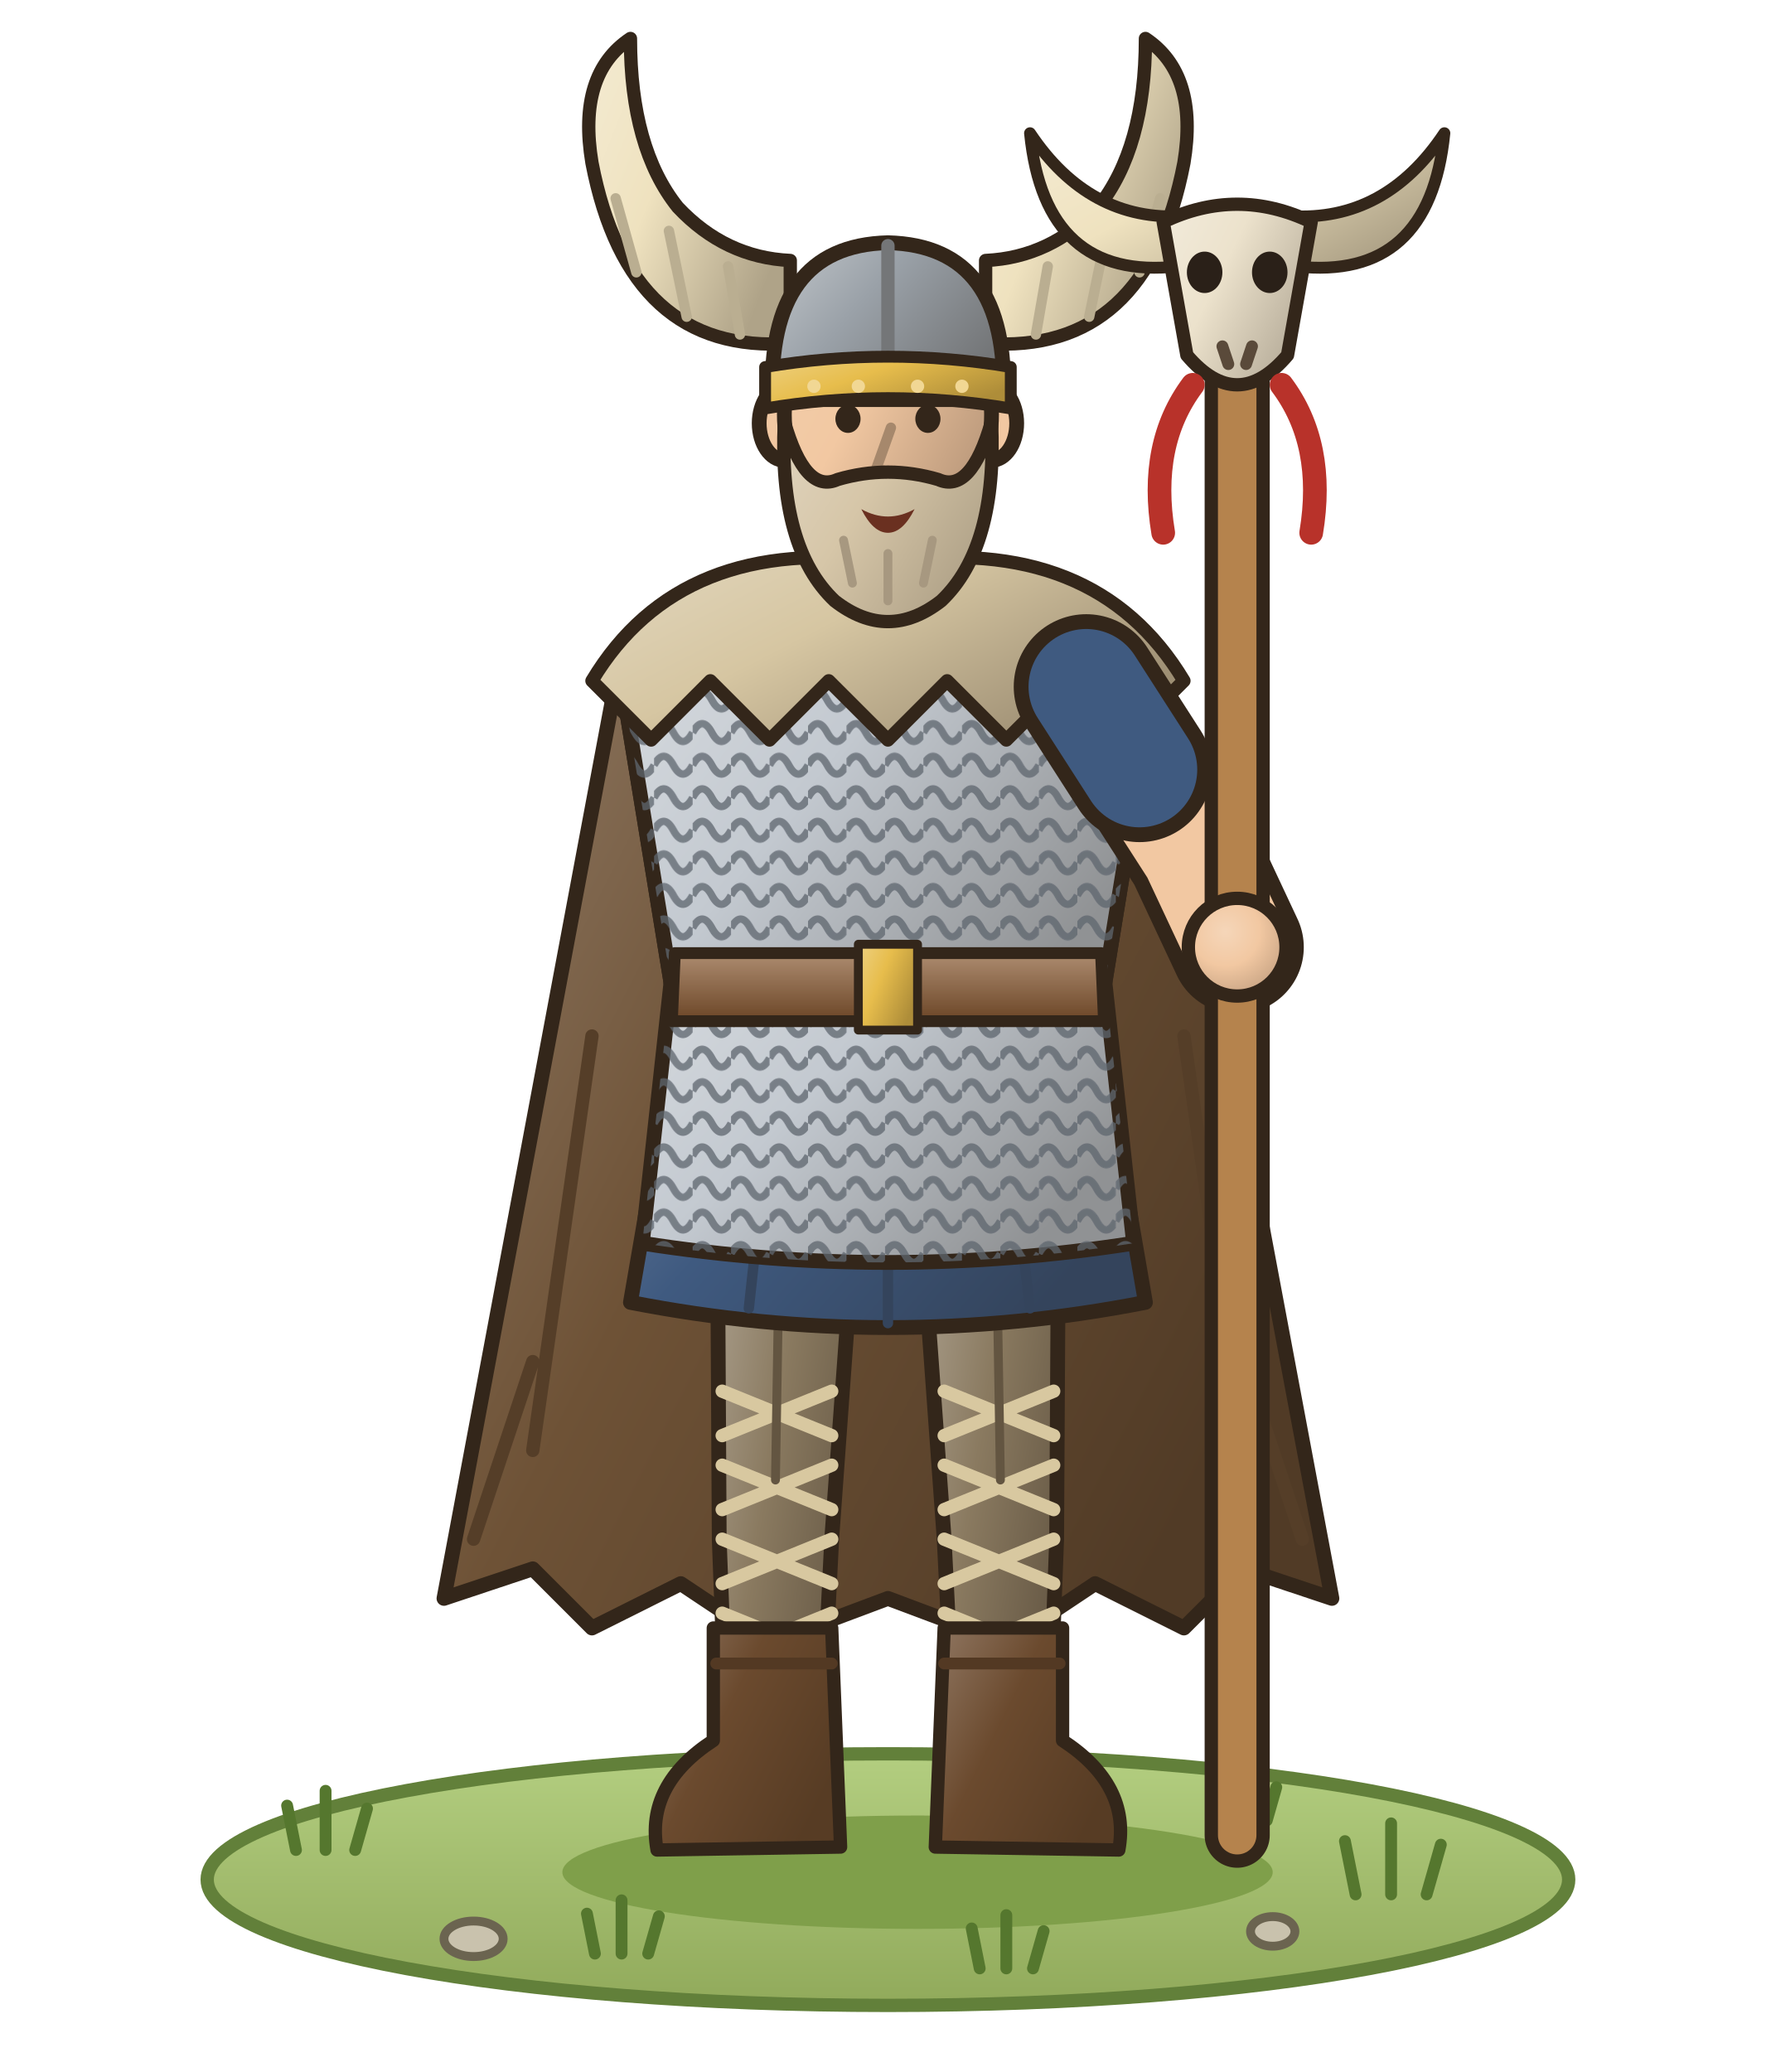
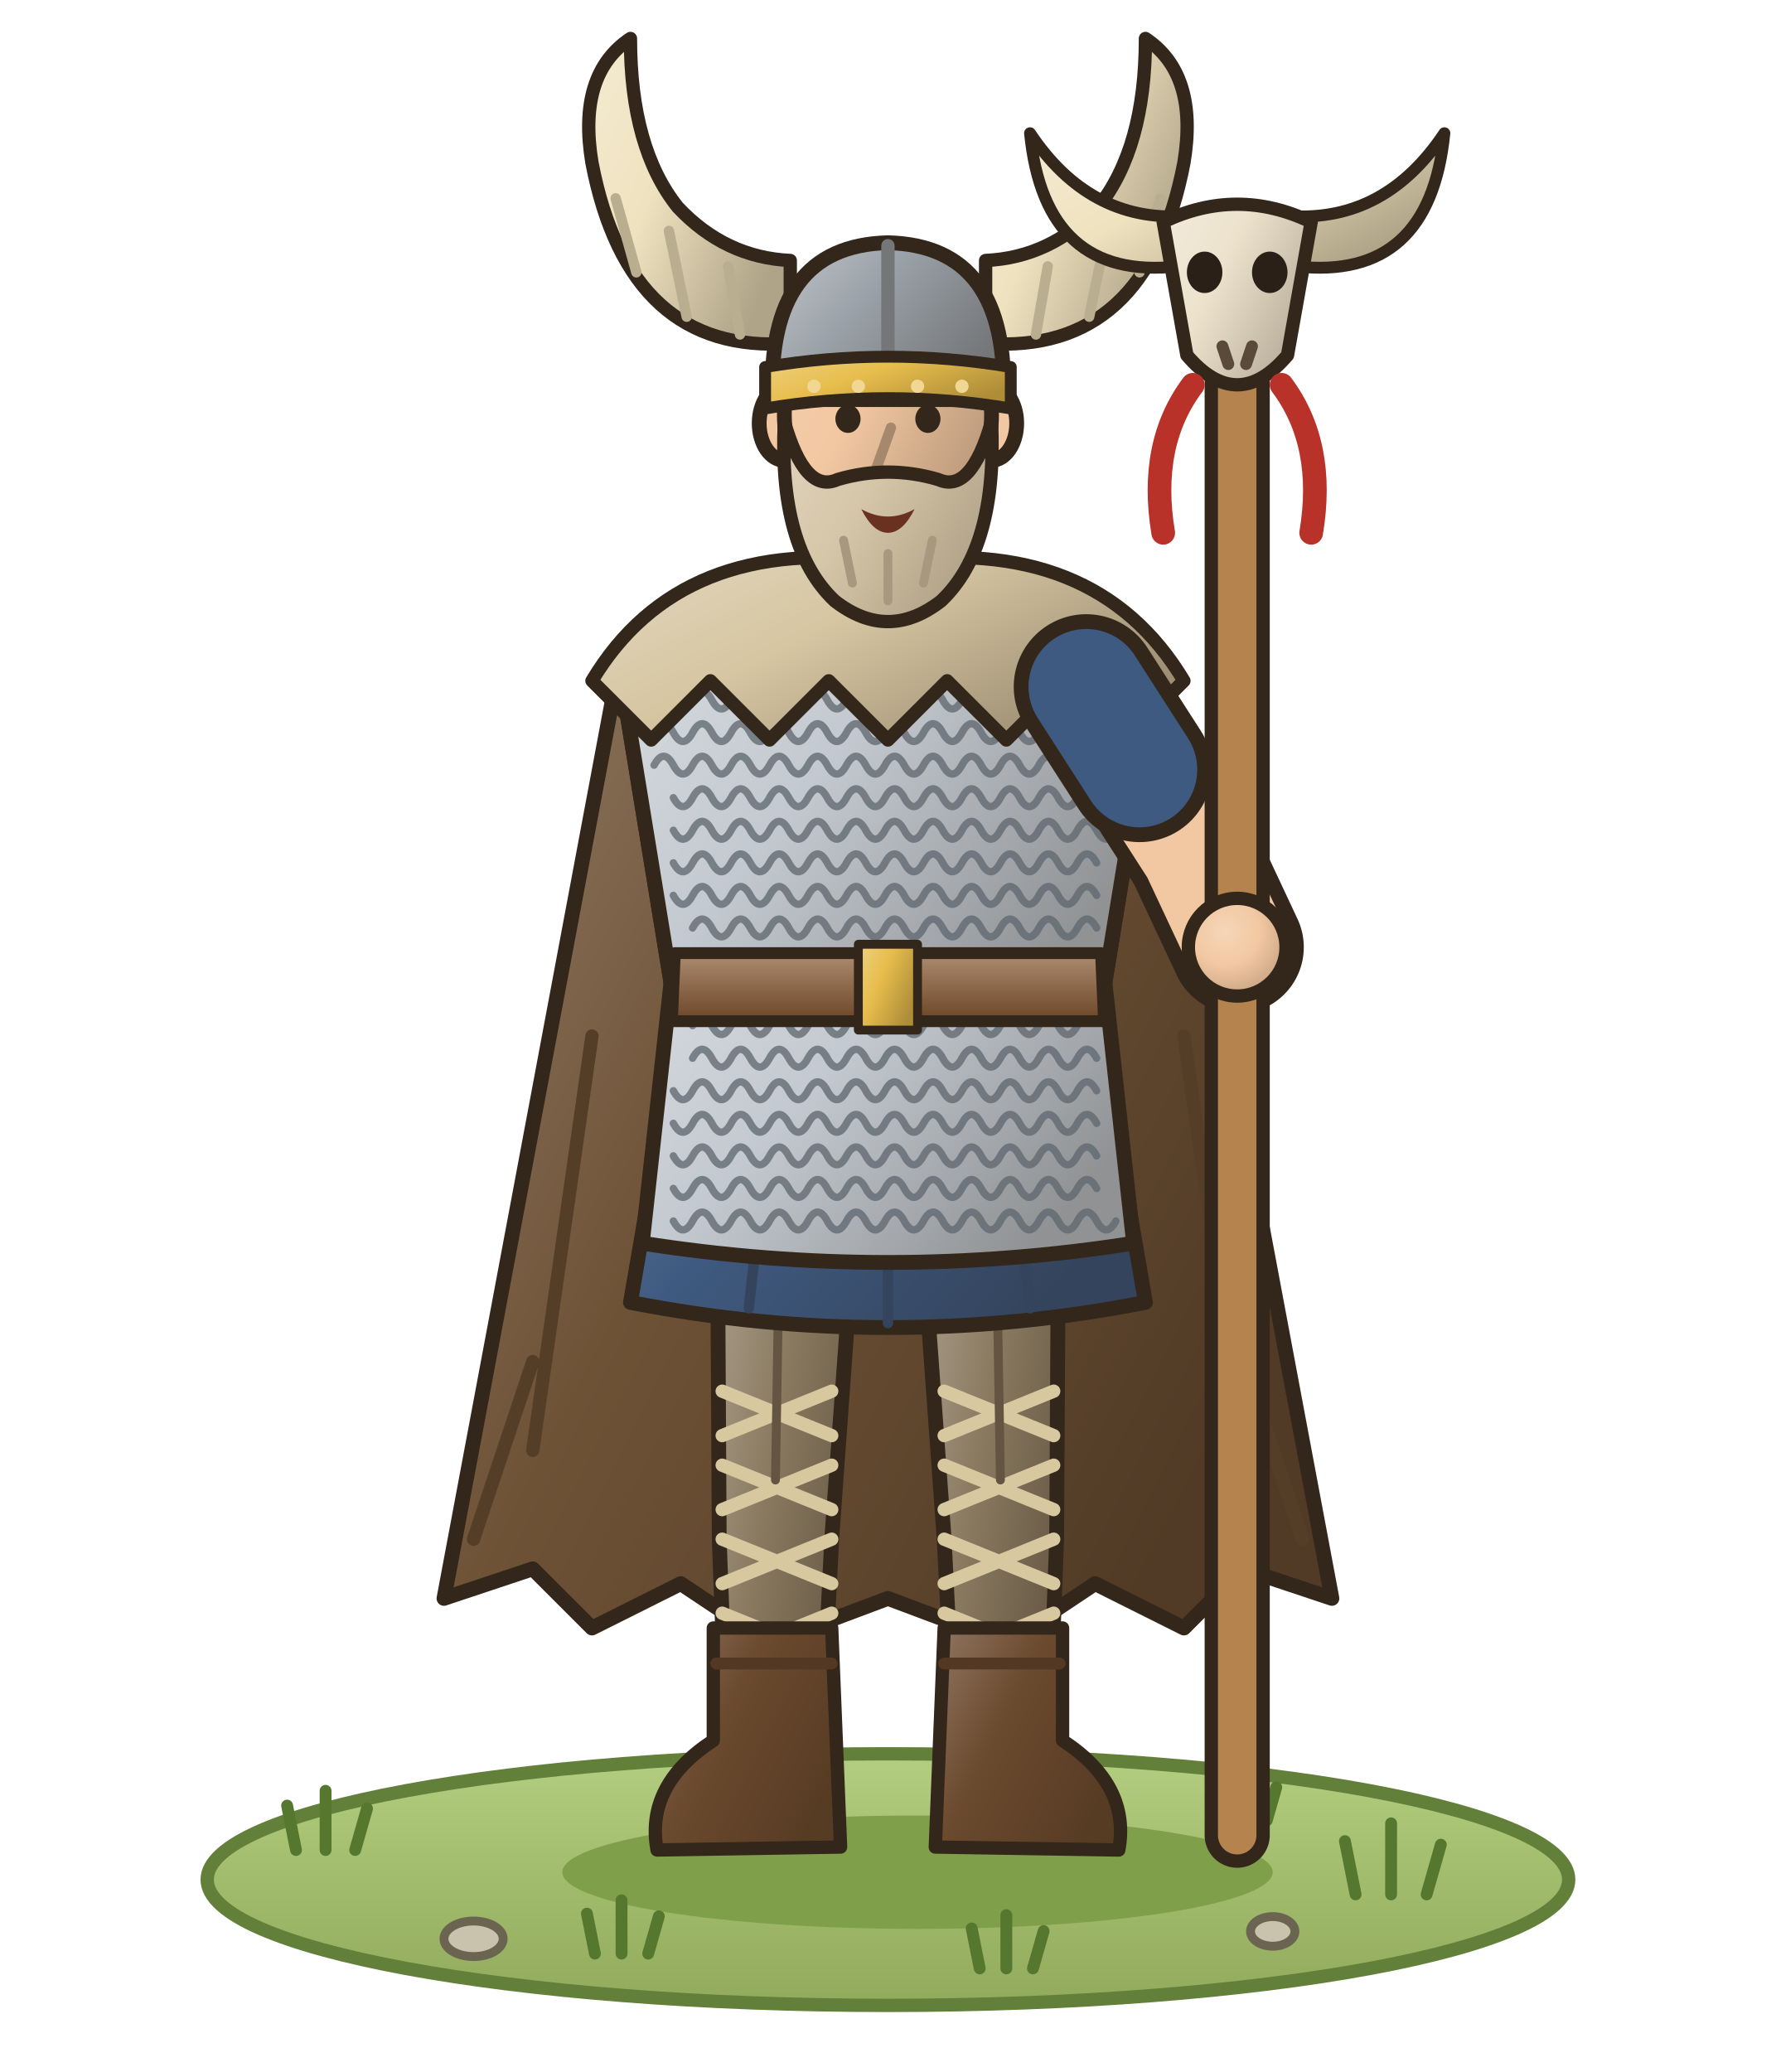
<svg xmlns="http://www.w3.org/2000/svg" viewBox="0 0 120 140">
  <defs>
    <linearGradient id="va6c56a" x2="0" y2="1">
      <stop offset="0" stop-color="#b3ce80" />
      <stop offset="1" stop-color="#91aa5b" />
    </linearGradient>
    <linearGradient id="d6e5236" x1="0" y1="0" x2="1" y2=".6">
      <stop offset="0" stop-color="#927d68" />
      <stop offset=".45" stop-color="#6e5236" />
      <stop offset="1" stop-color="#513b26" />
    </linearGradient>
    <linearGradient id="d8a7a60" x1="0" y1="0" x2="1" y2=".6">
      <stop offset="0" stop-color="#a79b88" />
      <stop offset=".45" stop-color="#8a7a60" />
      <stop offset="1" stop-color="#685a46" />
    </linearGradient>
    <linearGradient id="d6b4a2e" x1="0" y1="0" x2="1" y2=".6">
      <stop offset="0" stop-color="#907762" />
      <stop offset=".45" stop-color="#6b4a2e" />
      <stop offset="1" stop-color="#573c24" />
    </linearGradient>
    <linearGradient id="d3f5a80" x1="0" y1="0" x2="1" y2=".6">
      <stop offset="0" stop-color="#6f83a0" />
      <stop offset=".45" stop-color="#3f5a80" />
      <stop offset="1" stop-color="#34445c" />
    </linearGradient>
    <linearGradient id="dc3c9d0" x1="0" y1="0" x2="1" y2=".6">
      <stop offset="0" stop-color="#d8dce0" />
      <stop offset=".45" stop-color="#c3c9d0" />
      <stop offset="1" stop-color="#909294" />
    </linearGradient>
-     <pattern id="mailp" width="2.6" height="2.2" patternUnits="userSpaceOnUse">
-       <path d="M0,1.1Q.65,-.1 1.3,1.1Q1.95,2.3 2.6,1.1" fill="none" stroke="#5e656e" stroke-width=".5" />
-     </pattern>
    <linearGradient id="v8a5a32" x2="0" y2="1">
      <stop offset="0" stop-color="#ad8c70" />
      <stop offset="1" stop-color="#6b4526" />
    </linearGradient>
    <linearGradient id="de7bd4c" x1="0" y1="0" x2="1" y2=".6">
      <stop offset="0" stop-color="#eed182" />
      <stop offset=".45" stop-color="#e7bd4c" />
      <stop offset="1" stop-color="#ae8d39" />
    </linearGradient>
    <linearGradient id="df2c8a2" x1="0" y1="0" x2="1" y2=".6">
      <stop offset="0" stop-color="#f3ceab" />
      <stop offset=".45" stop-color="#f2c8a2" />
      <stop offset="1" stop-color="#bc9a7c" />
    </linearGradient>
    <radialGradient id="re7bd4c" cx=".38" cy=".34" r=".7">
      <stop offset="0" stop-color="#f2db9d" />
      <stop offset=".5" stop-color="#e7bd4c" />
      <stop offset="1" stop-color="#ae8d39" />
    </radialGradient>
    <linearGradient id="dd6c6a2" x1="0" y1="0" x2="1" y2=".6">
      <stop offset="0" stop-color="#e2d7be" />
      <stop offset=".45" stop-color="#d6c6a2" />
      <stop offset="1" stop-color="#9e8f74" />
    </linearGradient>
    <linearGradient id="dd6c6a8" x1="0" y1="0" x2="1" y2=".6">
      <stop offset="0" stop-color="#e0d4be" />
      <stop offset=".45" stop-color="#d6c6a8" />
      <stop offset="1" stop-color="#b0a288" />
    </linearGradient>
    <linearGradient id="defe2bf" x1="0" y1="0" x2="1" y2=".6">
      <stop offset="0" stop-color="#f4ebd2" />
      <stop offset=".45" stop-color="#efe2bf" />
      <stop offset="1" stop-color="#afa388" />
    </linearGradient>
    <linearGradient id="d9aa1a8" x1="0" y1="0" x2="1" y2=".6">
      <stop offset="0" stop-color="#c2c7cb" />
      <stop offset=".45" stop-color="#9aa1a8" />
      <stop offset="1" stop-color="#747678" />
    </linearGradient>
    <linearGradient id="dece2cc" x1="0" y1="0" x2="1" y2=".6">
      <stop offset="0" stop-color="#f2ebdb" />
      <stop offset=".45" stop-color="#ece2cc" />
      <stop offset="1" stop-color="#b8ae9b" />
    </linearGradient>
    <radialGradient id="rf2c8a2" cx=".38" cy=".34" r=".7">
      <stop offset="0" stop-color="#f5d6b9" />
      <stop offset=".5" stop-color="#f2c8a2" />
      <stop offset="1" stop-color="#c7a383" />
    </radialGradient>
  </defs>
  <g stroke="#33261a" stroke-width="1" stroke-linejoin="round" stroke-linecap="round">
    <ellipse cx="60" cy="127" rx="46" ry="8.5" fill="url(#va6c56a)" stroke="#62803a" stroke-width=".9" />
    <ellipse cx="62" cy="126.5" rx="24" ry="3.83" fill="#7f9f4a" stroke="none" />
    <path d="M20,125 19.4,122M22,125 22,121M24,125 24.8,122.2" fill="none" stroke="#55772e" stroke-width=".8" />
    <path d="M91.6,128 90.88,124.4M94,128 94,123.2M96.4,128 97.36,124.64" fill="none" stroke="#55772e" stroke-width=".8" />
    <path d="M40.2,132 39.66,129.3M42,132 42,128.4M43.8,132 44.52,129.48" fill="none" stroke="#55772e" stroke-width=".8" />
    <path d="M82.4,123 81.92,120.6M84,123 84,119.8M85.6,123 86.24,120.76" fill="none" stroke="#55772e" stroke-width=".8" />
    <path d="M66.2,133 65.66,130.3M68,133 68,129.4M69.8,133 70.52,130.48" fill="none" stroke="#55772e" stroke-width=".8" />
    <ellipse cx="32" cy="131" rx="2" ry="1.2" fill="#c9c2ad" stroke="#6b6450" stroke-width=".6" />
    <ellipse cx="86" cy="130.5" rx="1.5" ry="1" fill="#c9c2ad" stroke="#6b6450" stroke-width=".6" />
    <path d="M42,44Q60,36 78,44L90,108 84,106 80,110 74,107 68,111 60,108 52,111 46,107 40,110 36,106 30,108Z" fill="url(#d6e5236)" />
    <path d="M36,98 40,70M84,98 80,70M32,104 36,92M88,104 84,92" fill="none" stroke="#553e28" stroke-width=".9" />
    <path d="M48.5,86 57.5,86 56.2,104 55.4,120 49.2,120 48.6,104Z" fill="url(#d8a7a60)" />
    <path d="M71.5,86 62.5,86 63.8,104 64.6,120 70.8,120 71.4,104Z" fill="url(#d8a7a60)" />
    <path d="M48.8,94 56.2,97M56.2,94 48.8,97M63.8,97 71.2,94M71.2,97 63.8,94" fill="none" stroke="#d8c8a0" stroke-width=".9" />
    <path d="M48.8,99 56.2,102M56.2,99 48.8,102M63.8,102 71.2,99M71.2,102 63.8,99" fill="none" stroke="#d8c8a0" stroke-width=".9" />
    <path d="M48.8,104 56.2,107M56.2,104 48.8,107M63.8,107 71.2,104M71.2,107 63.8,104" fill="none" stroke="#d8c8a0" stroke-width=".9" />
    <path d="M48.8,109 56.2,112M56.2,109 48.8,112M63.8,112 71.2,109M71.2,112 63.8,109" fill="none" stroke="#d8c8a0" stroke-width=".9" />
    <path d="M48.8,114 56.2,117M56.2,114 48.8,117M63.8,117 71.2,114M71.2,117 63.8,114" fill="none" stroke="#d8c8a0" stroke-width=".9" />
    <path d="M52.6,88 52.4,100M67.4,88 67.6,100" fill="none" stroke="#635541" stroke-width=".6" />
    <path d="M48.2,110 56.2,110 56.8,124.8 44.4,125Q43.6,120.6 48.2,117.6Z" fill="url(#d6b4a2e)" stroke-width=".9" />
    <path d="M71.8,110 63.8,110 63.2,124.8 75.6,125Q76.4,120.6 71.8,117.6Z" fill="url(#d6b4a2e)" stroke-width=".9" />
    <path d="M48.4,112.4H56.2M63.8,112.4H71.6" fill="none" stroke="#533923" stroke-width=".8" />
    <path d="M46.4,66 73.6,66 77.4,88Q60,91.4 42.6,88Z" fill="url(#d3f5a80)" />
    <path d="M52.6,70 50.6,88.4M60,70V89.4M67.4,70 69.6,88.4" fill="none" stroke="#34445c" stroke-width=".7" />
    <path d="M45.6,64 74.4,64 76.6,84Q60,86.6 43.4,84Z" fill="url(#dc3c9d0)" />
-     <path d="M45.6,64 74.4,64 76.6,84Q60,86.6 43.4,84Z" fill="url(#mailp)" stroke="none" opacity=".75" />
+     <path d="M46.8,64.9q.65,-1.2 1.3,0t1.3,0t1.3,0t1.3,0t1.3,0t1.3,0t1.3,0t1.3,0t1.3,0t1.3,0t1.3,0t1.3,0t1.3,0t1.3,0t1.3,0t1.3,0t1.3,0t1.3,0t1.3,0t1.3,0M46.8,67.1q.65,-1.2 1.3,0t1.3,0t1.3,0t1.3,0t1.3,0t1.3,0t1.3,0t1.3,0t1.3,0t1.3,0t1.3,0t1.3,0t1.3,0t1.3,0t1.3,0t1.3,0t1.3,0t1.3,0t1.3,0t1.3,0M46.8,69.3q.65,-1.2 1.3,0t1.3,0t1.3,0t1.3,0t1.3,0t1.3,0t1.3,0t1.3,0t1.3,0t1.3,0t1.3,0t1.3,0t1.3,0t1.3,0t1.3,0t1.3,0t1.3,0t1.3,0t1.3,0t1.3,0M46.8,71.5q.65,-1.2 1.3,0t1.3,0t1.3,0t1.3,0t1.3,0t1.3,0t1.3,0t1.3,0t1.3,0t1.3,0t1.3,0t1.3,0t1.3,0t1.3,0t1.3,0t1.3,0t1.3,0t1.3,0t1.3,0t1.3,0t1.3,0M45.5,73.7q.65,1.2 1.3,0t1.3,0t1.3,0t1.3,0t1.3,0t1.3,0t1.3,0t1.3,0t1.3,0t1.3,0t1.3,0t1.3,0t1.3,0t1.3,0t1.3,0t1.3,0t1.3,0t1.3,0t1.3,0t1.3,0t1.3,0t1.3,0M45.5,75.9q.65,1.2 1.3,0t1.3,0t1.3,0t1.3,0t1.3,0t1.3,0t1.3,0t1.3,0t1.3,0t1.3,0t1.3,0t1.3,0t1.3,0t1.3,0t1.3,0t1.3,0t1.3,0t1.3,0t1.3,0t1.3,0t1.3,0t1.3,0M45.5,78.1q.65,1.2 1.3,0t1.3,0t1.3,0t1.3,0t1.3,0t1.3,0t1.3,0t1.3,0t1.3,0t1.3,0t1.3,0t1.3,0t1.3,0t1.3,0t1.3,0t1.3,0t1.3,0t1.3,0t1.3,0t1.3,0t1.3,0t1.3,0M45.5,80.3q.65,1.2 1.3,0t1.3,0t1.3,0t1.3,0t1.3,0t1.3,0t1.3,0t1.3,0t1.3,0t1.3,0t1.3,0t1.3,0t1.3,0t1.3,0t1.3,0t1.3,0t1.3,0t1.3,0t1.3,0t1.3,0t1.3,0t1.3,0M45.5,82.5q.65,1.2 1.3,0t1.3,0t1.3,0t1.3,0t1.3,0t1.3,0t1.3,0t1.3,0t1.3,0t1.3,0t1.3,0t1.3,0t1.3,0t1.3,0t1.3,0t1.3,0t1.3,0t1.3,0t1.3,0t1.3,0t1.3,0t1.3,0t1.3,0" fill="none" stroke="#5e656e" stroke-width=".5" opacity=".75" />
    <path d="M46,43Q60,39.4 74,43L77.6,48.4 74.4,68 45.6,68 42.4,48.4Z" fill="url(#d3f5a80)" />
    <path d="M46,43Q60,39.4 74,43L77.6,48.4 74.4,68 45.6,68 42.4,48.4Z" fill="url(#dc3c9d0)" />
-     <path d="M46,43Q60,39.4 74,43L77.6,48.4 74.4,68 45.6,68 42.4,48.4Z" fill="url(#mailp)" stroke="none" opacity=".75" />
+     <path d="M52,42.9q.65,-1.2 1.3,0t1.3,0t1.3,0t1.3,0t1.3,0t1.3,0t1.3,0t1.3,0t1.3,0t1.3,0t1.3,0t1.3,0t1.3,0M46.8,45.1q.65,-1.2 1.3,0t1.3,0t1.3,0t1.3,0t1.3,0t1.3,0t1.3,0t1.3,0t1.3,0t1.3,0t1.3,0t1.3,0t1.3,0t1.3,0t1.3,0t1.3,0t1.3,0t1.3,0t1.3,0t1.3,0t1.3,0M45.5,47.3q.65,1.2 1.3,0t1.3,0t1.3,0t1.3,0t1.3,0t1.3,0t1.3,0t1.3,0t1.3,0t1.3,0t1.3,0t1.3,0t1.3,0t1.3,0t1.3,0t1.3,0t1.3,0t1.3,0t1.3,0t1.3,0t1.3,0t1.3,0t1.3,0M44.2,49.5q.65,-1.2 1.3,0t1.3,0t1.3,0t1.3,0t1.3,0t1.3,0t1.3,0t1.3,0t1.3,0t1.3,0t1.3,0t1.3,0t1.3,0t1.3,0t1.3,0t1.3,0t1.3,0t1.3,0t1.3,0t1.3,0t1.3,0t1.3,0t1.3,0t1.3,0M44.2,51.7q.65,-1.2 1.3,0t1.3,0t1.3,0t1.3,0t1.3,0t1.3,0t1.3,0t1.3,0t1.3,0t1.3,0t1.3,0t1.3,0t1.3,0t1.3,0t1.3,0t1.3,0t1.3,0t1.3,0t1.3,0t1.3,0t1.3,0t1.3,0t1.3,0t1.3,0M45.5,53.9q.65,1.2 1.3,0t1.3,0t1.3,0t1.3,0t1.3,0t1.3,0t1.3,0t1.3,0t1.3,0t1.3,0t1.3,0t1.3,0t1.3,0t1.3,0t1.3,0t1.3,0t1.3,0t1.3,0t1.3,0t1.3,0t1.3,0t1.3,0t1.3,0M45.5,56.1q.65,1.2 1.3,0t1.3,0t1.3,0t1.3,0t1.3,0t1.3,0t1.3,0t1.3,0t1.3,0t1.3,0t1.3,0t1.3,0t1.3,0t1.3,0t1.3,0t1.3,0t1.3,0t1.3,0t1.3,0t1.3,0t1.3,0t1.3,0t1.3,0M45.5,58.3q.65,1.2 1.3,0t1.3,0t1.3,0t1.3,0t1.3,0t1.3,0t1.3,0t1.3,0t1.3,0t1.3,0t1.3,0t1.3,0t1.3,0t1.3,0t1.3,0t1.3,0t1.3,0t1.3,0t1.3,0t1.3,0t1.3,0t1.3,0M45.5,60.5q.65,1.2 1.3,0t1.3,0t1.3,0t1.3,0t1.3,0t1.3,0t1.3,0t1.3,0t1.3,0t1.3,0t1.3,0t1.3,0t1.3,0t1.3,0t1.3,0t1.3,0t1.3,0t1.3,0t1.3,0t1.3,0t1.3,0t1.3,0M46.8,62.7q.65,-1.2 1.3,0t1.3,0t1.3,0t1.3,0t1.3,0t1.3,0t1.3,0t1.3,0t1.3,0t1.3,0t1.3,0t1.3,0t1.3,0t1.3,0t1.3,0t1.3,0t1.3,0t1.3,0t1.3,0t1.3,0t1.3,0M46.8,64.9q.65,-1.2 1.3,0t1.3,0t1.3,0t1.3,0t1.3,0t1.3,0t1.3,0t1.3,0t1.3,0t1.3,0t1.3,0t1.3,0t1.3,0t1.3,0t1.3,0t1.3,0t1.3,0t1.3,0t1.3,0t1.3,0" fill="none" stroke="#5e656e" stroke-width=".5" opacity=".75" />
    <path d="M45.6,64.4 74.4,64.4 74.6,69 45.4,69Z" fill="url(#v8a5a32)" stroke-width=".8" />
    <path d="M58,63.8 62,63.8 62,69.6 58,69.6Z" fill="url(#de7bd4c)" stroke-width=".6" />
    <path d="M56.4,32 63.6,32 64,43.2 56,43.2Z" fill="url(#df2c8a2)" stroke-width=".9" />
    <path d="M55.6,40Q60,45.2 64.4,40" fill="none" stroke-width="3.4" />
    <path d="M55.6,40Q60,45.2 64.4,40" fill="none" stroke="#e7bd4c" stroke-width="2" />
    <circle cx="55.4" cy="39.8" r="1.4" fill="url(#re7bd4c)" stroke-width=".6" />
    <circle cx="64.6" cy="39.8" r="1.4" fill="url(#re7bd4c)" stroke-width=".6" />
    <path d="M40,46Q46,36 60,38 74,36 80,46L76,50 72,46 68,50 64,46 60,50 56,46 52,50 48,46 44,50Z" fill="url(#dd6c6a2)" stroke-width=".9" />
    <g transform="translate(60,28)">
      <ellipse cx="-7" cy=".6" rx="1.7" ry="2.5" fill="#f2c8a2" />
      <ellipse cx="7" cy=".6" rx="1.7" ry="2.5" fill="#f2c8a2" />
      <ellipse rx="7" ry="8.2" fill="url(#df2c8a2)" />
      <path d="M-4.5,-1.9-1.5,-1.3M4.5,-1.9 1.5,-1.3" fill="none" stroke="#5a3a20" stroke-width=".9" />
      <ellipse cx="-2.7" cy=".3" rx=".85" ry=".95" fill="#33261a" stroke="none" />
      <ellipse cx="2.7" cy=".3" rx=".85" ry=".95" fill="#33261a" stroke="none" />
      <path d="M.2,.9-.8,3.7 .7,4" fill="none" stroke="#a6886c" stroke-width=".7" />
      <path d="M-7,.5Q-7.4,9-3.6,12.6 0,15.4 3.6,12.6 7.4,9 7,.5 5.6,5.4 3.4,4.4 0,3.4-3.4,4.4-5.6,5.4-7,.5Z" fill="url(#dd6c6a8)" stroke-width=".9" />
      <path d="M-1.8,6.4Q0,7.4 1.8,6.4 1,8 0,8-1,8-1.8,6.4Z" fill="#6a3020" stroke="none" />
      <path d="M-3,8.5-2.4,11.4M0,9.4V12.6M3,8.5 2.4,11.4" fill="none" stroke="#a79880" stroke-width=".6" />
      <path d="M-6.6,-4.8Q-17.5,-4-20,-17-21,-23-17.4,-25.4-17.4,-18-14.2,-14-11,-10.6-6.6,-10.4Z" fill="url(#defe2bf)" stroke-width=".9" />
      <path d="M6.6,-4.8Q17.5,-4 20,-17 21,-23 17.4,-25.4 17.4,-18 14.2,-14 11,-10.6 6.6,-10.4Z" fill="url(#defe2bf)" stroke-width=".9" />
      <path d="M-10,-5.4-10.8,-10M-13.6,-6.6-14.8,-12.4M-17,-9.6-18.4,-14.6" fill="none" stroke="#baae91" stroke-width=".7" />
      <path d="M10,-5.4 10.8,-10M13.6,-6.6 14.8,-12.4M17,-9.6 18.4,-14.6" fill="none" stroke="#baae91" stroke-width=".7" />
      <path d="M-7.8,-1Q-8.2,-11.4 0,-11.6 8.2,-11.4 7.8,-1Z" fill="url(#d9aa1a8)" />
      <path d="M0,-11.4V-3" fill="none" stroke="#747678" stroke-width=".9" />
      <path d="M-8.3,-3.2Q0,-4.6 8.3,-3.2L8.3,-.4Q0,-1.8-8.3,-.4Z" fill="url(#de7bd4c)" stroke-width=".8" />
      <circle cx="-5" cy="-1.9" r=".45" fill="#f1d794" stroke="none" />
      <circle cx="-2" cy="-1.9" r=".45" fill="#f1d794" stroke="none" />
      <circle cx="2" cy="-1.9" r=".45" fill="#f1d794" stroke="none" />
      <circle cx="5" cy="-1.9" r=".45" fill="#f1d794" stroke="none" />
    </g>
    <path d="M73.4,46.4 80.6,57.6 83.6,64" fill="none" stroke-width="9" />
    <path d="M73.4,46.4 80.6,57.6 83.6,64" fill="none" stroke="#f2c8a2" stroke-width="7" />
    <path d="M73.4,46.4 77,52" fill="none" stroke-width="9.8" />
    <path d="M73.4,46.4 77,52" fill="none" stroke="#3f5a80" stroke-width="7.8" />
    <path d="M83.6,124 83.6,24" fill="none" stroke-width="4.4" />
    <path d="M83.6,124 83.6,24" fill="none" stroke="#b5834d" stroke-width="2.6" />
    <path d="M79.6,18Q70.6,19 69.6,9 73.6,15 80,14.6ZM87.6,18Q96.6,19 97.6,9 93.6,15 87.2,14.6Z" fill="url(#defe2bf)" stroke-width=".8" />
    <path d="M78.6,15Q83.6,12.6 88.6,15L87,24Q83.6,28 80.2,24Z" fill="url(#dece2cc)" stroke-width=".9" />
    <ellipse cx="81.4" cy="18.4" rx="1.2" ry="1.4" fill="#2a2018" stroke="none" />
    <ellipse cx="85.8" cy="18.4" rx="1.2" ry="1.4" fill="#2a2018" stroke="none" />
    <path d="M82.6,23.4 83,24.6M84.6,23.4 84.2,24.6" fill="none" stroke="#5a4a3a" stroke-width=".8" />
    <path d="M80.6,26Q77.6,30 78.6,36M86.6,26Q89.6,30 88.6,36" fill="none" stroke="#b8322a" stroke-width="1.6" />
    <circle cx="83.6" cy="64" r="3.3" fill="url(#rf2c8a2)" stroke-width=".9" />
  </g>
</svg>
